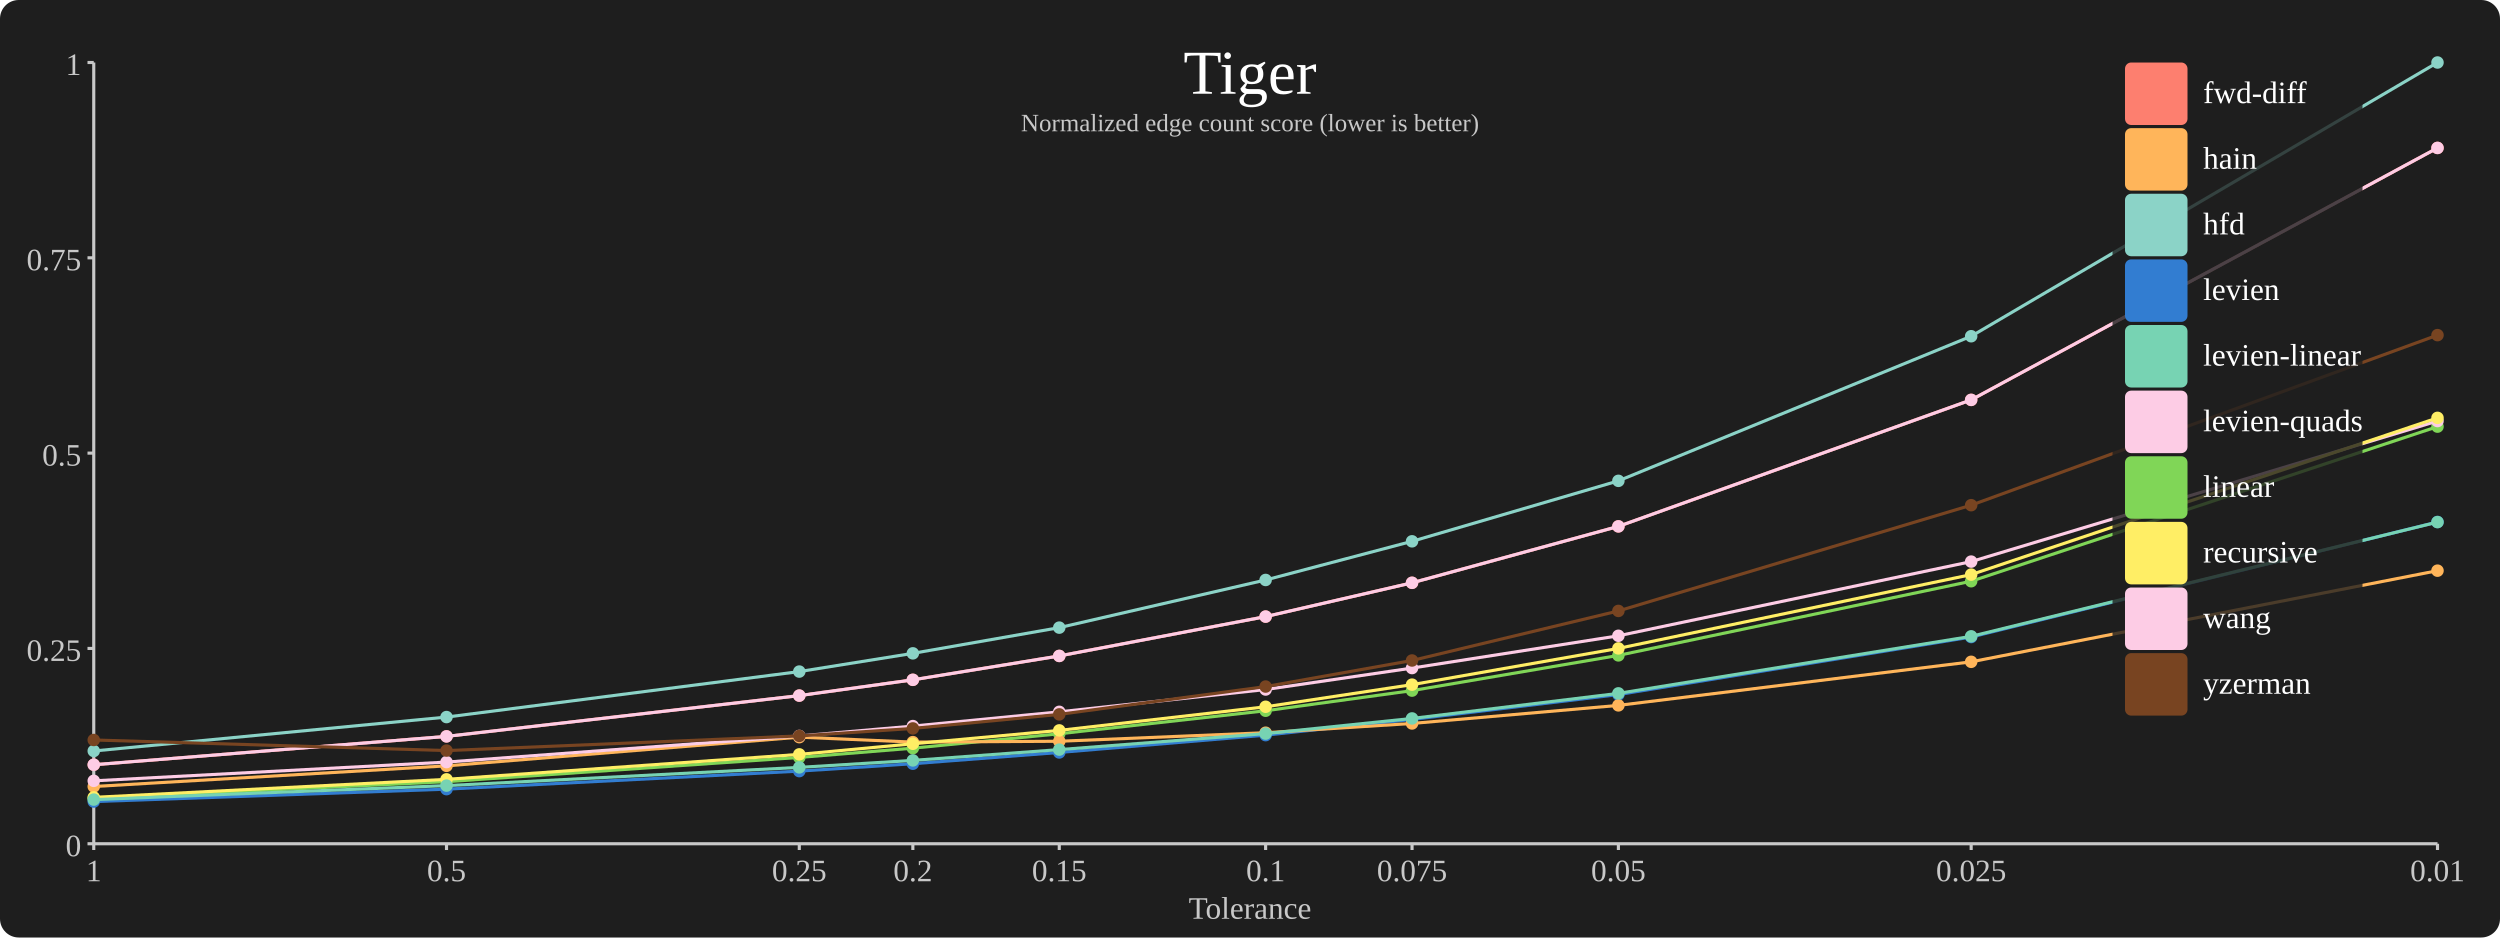
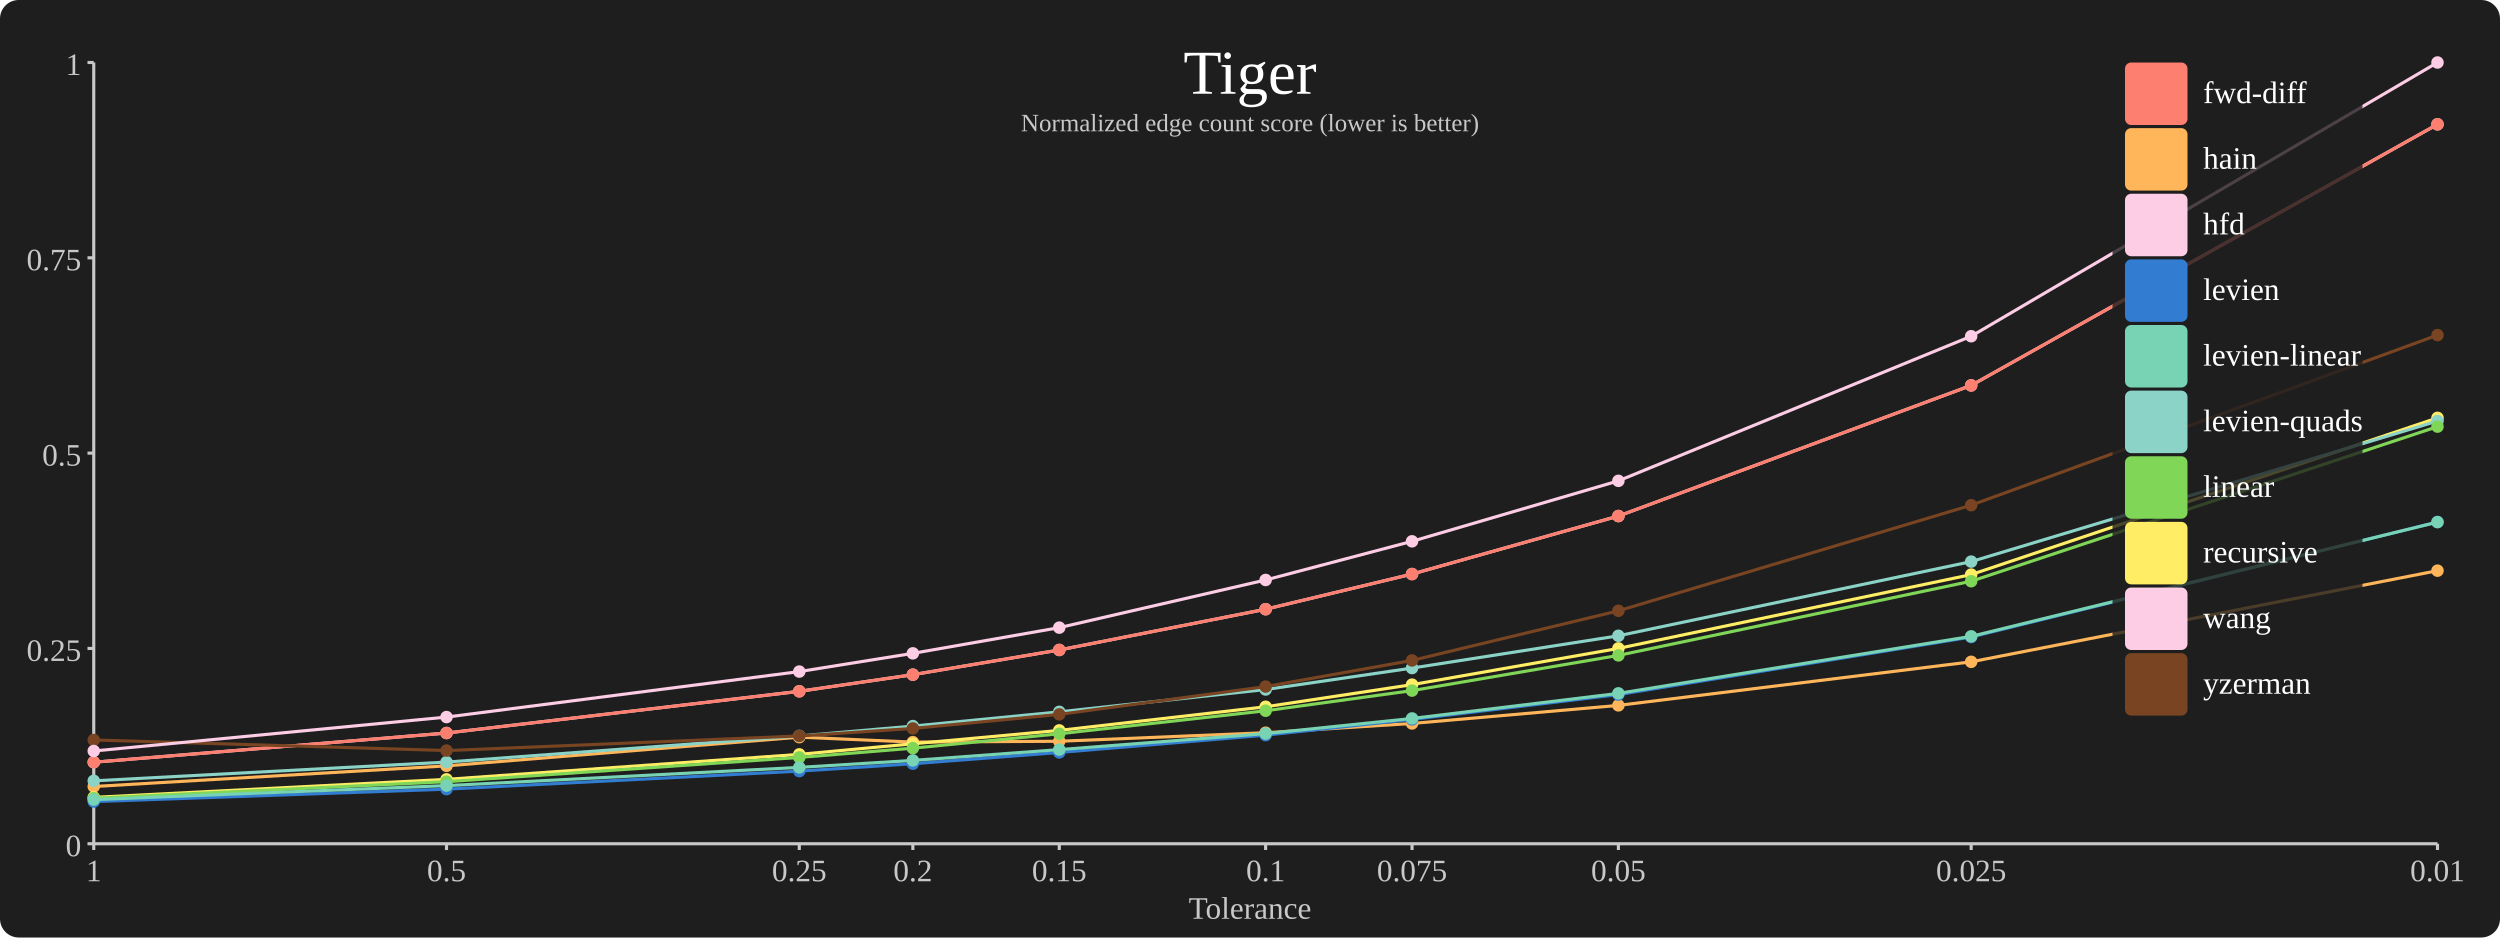
<svg xmlns="http://www.w3.org/2000/svg" viewBox="0 0 800 300">
  <rect x="0" y="0" width="800" height="300" ry="6" style="fill:rgb(30,30,30);stroke:none;fill-opacity:1;stroke-opacity:1;" />
  <path d="M 30 20 L 30 270" style="stroke:rgb(200,200,200);stroke-width:1" />
  <path d="M 30 270 L 780 270" style="stroke:rgb(200,200,200);stroke-width:1" />
  <path d="M 780 270 L 780 272" style="stroke:rgb(200,200,200);stroke-width:1" />
  <text x="780" y="282" style="font-size:10px;fill:rgb(200,200,200);text-anchor:middle;text-align:center;"> 0.01 </text>
  <path d="M 630.772 270 L 630.772 272" style="stroke:rgb(200,200,200);stroke-width:1" />
  <text x="630.772" y="282" style="font-size:10px;fill:rgb(200,200,200);text-anchor:middle;text-align:center;"> 0.025 </text>
  <path d="M 517.886 270 L 517.886 272" style="stroke:rgb(200,200,200);stroke-width:1" />
  <text x="517.886" y="282" style="font-size:10px;fill:rgb(200,200,200);text-anchor:middle;text-align:center;"> 0.05 </text>
  <path d="M 451.852 270 L 451.852 272" style="stroke:rgb(200,200,200);stroke-width:1" />
  <text x="451.852" y="282" style="font-size:10px;fill:rgb(200,200,200);text-anchor:middle;text-align:center;"> 0.075 </text>
  <path d="M 405 270 L 405 272" style="stroke:rgb(200,200,200);stroke-width:1" />
  <text x="405" y="282" style="font-size:10px;fill:rgb(200,200,200);text-anchor:middle;text-align:center;"> 0.1 </text>
  <path d="M 338.966 270 L 338.966 272" style="stroke:rgb(200,200,200);stroke-width:1" />
  <text x="338.966" y="282" style="font-size:10px;fill:rgb(200,200,200);text-anchor:middle;text-align:center;"> 0.15 </text>
  <path d="M 292.114 270 L 292.114 272" style="stroke:rgb(200,200,200);stroke-width:1" />
  <text x="292.114" y="282" style="font-size:10px;fill:rgb(200,200,200);text-anchor:middle;text-align:center;"> 0.2 </text>
  <path d="M 255.773 270 L 255.773 272" style="stroke:rgb(200,200,200);stroke-width:1" />
  <text x="255.773" y="282" style="font-size:10px;fill:rgb(200,200,200);text-anchor:middle;text-align:center;"> 0.25 </text>
  <path d="M 142.886 270 L 142.886 272" style="stroke:rgb(200,200,200);stroke-width:1" />
  <text x="142.886" y="282" style="font-size:10px;fill:rgb(200,200,200);text-anchor:middle;text-align:center;"> 0.5 </text>
  <path d="M 30 270 L 30 272" style="stroke:rgb(200,200,200);stroke-width:1" />
  <text x="30" y="282" style="font-size:10px;fill:rgb(200,200,200);text-anchor:middle;text-align:center;"> 1 </text>
  <path d="M 28 270 L 30 270" style="stroke:rgb(200,200,200);stroke-width:1" />
  <text x="26" y="274" style="font-size:10px;fill:rgb(200,200,200);text-anchor:end;text-align:right;"> 0 </text>
  <path d="M 28 207.5 L 30 207.5" style="stroke:rgb(200,200,200);stroke-width:1" />
  <text x="26" y="211.5" style="font-size:10px;fill:rgb(200,200,200);text-anchor:end;text-align:right;"> 0.25 </text>
  <path d="M 28 145 L 30 145" style="stroke:rgb(200,200,200);stroke-width:1" />
  <text x="26" y="149" style="font-size:10px;fill:rgb(200,200,200);text-anchor:end;text-align:right;"> 0.5 </text>
  <path d="M 28 82.5 L 30 82.5" style="stroke:rgb(200,200,200);stroke-width:1" />
  <text x="26" y="86.5" style="font-size:10px;fill:rgb(200,200,200);text-anchor:end;text-align:right;"> 0.75 </text>
  <path d="M 28 20 L 30 20" style="stroke:rgb(200,200,200);stroke-width:1" />
  <text x="26" y="24" style="font-size:10px;fill:rgb(200,200,200);text-anchor:end;text-align:right;"> 1 </text>
  <text x="400" y="294" style="font-size:10px;fill:rgb(200,200,200);text-anchor:middle;text-align:center;"> Tolerance </text>
+   <circle cx="780" cy="39.78" r="2" style="fill:rgb(253,204,229);stroke:none;fill-opacity:1;stroke-opacity:1;" />
+   <path d="M 780 39.78 L 630.772 123.333" style="stroke:rgb(253,204,229);stroke-width:1" />
+   <circle cx="630.772" cy="123.333" r="2" style="fill:rgb(253,204,229);stroke:none;fill-opacity:1;stroke-opacity:1;" />
+   <path d="M 630.772 123.333 L 517.886 165.135" style="stroke:rgb(253,204,229);stroke-width:1" />
+   <circle cx="517.886" cy="165.135" r="2" style="fill:rgb(253,204,229);stroke:none;fill-opacity:1;stroke-opacity:1;" />
+   <path d="M 517.886 165.135 L 451.852 183.698" style="stroke:rgb(253,204,229);stroke-width:1" />
+   <circle cx="451.852" cy="183.698" r="2" style="fill:rgb(253,204,229);stroke:none;fill-opacity:1;stroke-opacity:1;" />
+   <path d="M 451.852 183.698 L 405 194.948" style="stroke:rgb(253,204,229);stroke-width:1" />
+   <circle cx="405" cy="194.948" r="2" style="fill:rgb(253,204,229);stroke:none;fill-opacity:1;stroke-opacity:1;" />
+   <path d="M 405 194.948 L 338.966 207.988" style="stroke:rgb(253,204,229);stroke-width:1" />
+   <circle cx="338.966" cy="207.988" r="2" style="fill:rgb(253,204,229);stroke:none;fill-opacity:1;stroke-opacity:1;" />
+   <path d="M 338.966 207.988 L 292.114 215.893" style="stroke:rgb(253,204,229);stroke-width:1" />
+   <circle cx="292.114" cy="215.893" r="2" style="fill:rgb(253,204,229);stroke:none;fill-opacity:1;stroke-opacity:1;" />
+   <path d="M 292.114 215.893 L 255.773 221.215" style="stroke:rgb(253,204,229);stroke-width:1" />
+   <circle cx="255.773" cy="221.215" r="2" style="fill:rgb(253,204,229);stroke:none;fill-opacity:1;stroke-opacity:1;" />
+   <path d="M 255.773 221.215 L 142.886 234.562" style="stroke:rgb(253,204,229);stroke-width:1" />
+   <circle cx="142.886" cy="234.562" r="2" style="fill:rgb(253,204,229);stroke:none;fill-opacity:1;stroke-opacity:1;" />
+   <path d="M 142.886 234.562 L 30 243.91" style="stroke:rgb(253,204,229);stroke-width:1" />
+   <circle cx="30" cy="243.91" r="2" style="fill:rgb(253,204,229);stroke:none;fill-opacity:1;stroke-opacity:1;" />
+   <circle cx="780" cy="182.615" r="2" style="fill:rgb(255,181,90);stroke:none;fill-opacity:1;stroke-opacity:1;" />
+   <path d="M 780 182.615 L 630.772 211.782" style="stroke:rgb(255,181,90);stroke-width:1" />
+   <circle cx="630.772" cy="211.782" r="2" style="fill:rgb(255,181,90);stroke:none;fill-opacity:1;stroke-opacity:1;" />
+   <path d="M 630.772 211.782 L 517.886 225.72" style="stroke:rgb(255,181,90);stroke-width:1" />
+   <circle cx="517.886" cy="225.72" r="2" style="fill:rgb(255,181,90);stroke:none;fill-opacity:1;stroke-opacity:1;" />
+   <path d="M 517.886 225.72 L 451.852 231.507" style="stroke:rgb(255,181,90);stroke-width:1" />
+   <circle cx="451.852" cy="231.507" r="2" style="fill:rgb(255,181,90);stroke:none;fill-opacity:1;stroke-opacity:1;" />
+   <path d="M 451.852 231.507 L 405 234.465" style="stroke:rgb(255,181,90);stroke-width:1" />
+   <circle cx="405" cy="234.465" r="2" style="fill:rgb(255,181,90);stroke:none;fill-opacity:1;stroke-opacity:1;" />
+   <path d="M 405 234.465 L 338.966 237.202" style="stroke:rgb(255,181,90);stroke-width:1" />
+   <circle cx="338.966" cy="237.202" r="2" style="fill:rgb(255,181,90);stroke:none;fill-opacity:1;stroke-opacity:1;" />
+   <path d="M 338.966 237.202 L 292.114 237.472" style="stroke:rgb(255,181,90);stroke-width:1" />
+   <circle cx="292.114" cy="237.472" r="2" style="fill:rgb(255,181,90);stroke:none;fill-opacity:1;stroke-opacity:1;" />
+   <path d="M 292.114 237.472 L 255.773 235.893" style="stroke:rgb(255,181,90);stroke-width:1" />
+   <circle cx="255.773" cy="235.893" r="2" style="fill:rgb(255,181,90);stroke:none;fill-opacity:1;stroke-opacity:1;" />
+   <path d="M 255.773 235.893 L 142.886 245.072" style="stroke:rgb(255,181,90);stroke-width:1" />
+   <circle cx="142.886" cy="245.072" r="2" style="fill:rgb(255,181,90);stroke:none;fill-opacity:1;stroke-opacity:1;" />
+   <path d="M 142.886 245.072 L 30 251.683" style="stroke:rgb(255,181,90);stroke-width:1" />
+   <circle cx="30" cy="251.683" r="2" style="fill:rgb(255,181,90);stroke:none;fill-opacity:1;stroke-opacity:1;" />
  <circle cx="780" cy="167.037" r="2" style="fill:rgb(50,125,209);stroke:none;fill-opacity:1;stroke-opacity:1;" />
  <path d="M 780 167.037 L 630.772 203.853" style="stroke:rgb(50,125,209);stroke-width:1" />
  <circle cx="630.772" cy="203.853" r="2" style="fill:rgb(50,125,209);stroke:none;fill-opacity:1;stroke-opacity:1;" />
  <path d="M 630.772 203.853 L 517.886 222.27" style="stroke:rgb(50,125,209);stroke-width:1" />
  <circle cx="517.886" cy="222.27" r="2" style="fill:rgb(50,125,209);stroke:none;fill-opacity:1;stroke-opacity:1;" />
  <path d="M 517.886 222.27 L 451.852 230.215" style="stroke:rgb(50,125,209);stroke-width:1" />
  <circle cx="451.852" cy="230.215" r="2" style="fill:rgb(50,125,209);stroke:none;fill-opacity:1;stroke-opacity:1;" />
  <path d="M 451.852 230.215 L 405 235.245" style="stroke:rgb(50,125,209);stroke-width:1" />
  <circle cx="405" cy="235.245" r="2" style="fill:rgb(50,125,209);stroke:none;fill-opacity:1;stroke-opacity:1;" />
  <path d="M 405 235.245 L 338.966 240.785" style="stroke:rgb(50,125,209);stroke-width:1" />
  <circle cx="338.966" cy="240.785" r="2" style="fill:rgb(50,125,209);stroke:none;fill-opacity:1;stroke-opacity:1;" />
  <path d="M 338.966 240.785 L 292.114 244.393" style="stroke:rgb(50,125,209);stroke-width:1" />
  <circle cx="292.114" cy="244.393" r="2" style="fill:rgb(50,125,209);stroke:none;fill-opacity:1;stroke-opacity:1;" />
  <path d="M 292.114 244.393 L 255.773 246.757" style="stroke:rgb(50,125,209);stroke-width:1" />
  <circle cx="255.773" cy="246.757" r="2" style="fill:rgb(50,125,209);stroke:none;fill-opacity:1;stroke-opacity:1;" />
  <path d="M 255.773 246.757 L 142.886 252.528" style="stroke:rgb(50,125,209);stroke-width:1" />
  <circle cx="142.886" cy="252.528" r="2" style="fill:rgb(50,125,209);stroke:none;fill-opacity:1;stroke-opacity:1;" />
  <path d="M 142.886 252.528 L 30 256.502" style="stroke:rgb(50,125,209);stroke-width:1" />
  <circle cx="30" cy="256.502" r="2" style="fill:rgb(50,125,209);stroke:none;fill-opacity:1;stroke-opacity:1;" />
-   <circle cx="780" cy="47.337" r="2" style="fill:rgb(253,127,111);stroke:none;fill-opacity:1;stroke-opacity:1;" />
-   <path d="M 780 47.337 L 630.772 127.962" style="stroke:rgb(253,127,111);stroke-width:1" />
-   <circle cx="630.772" cy="127.962" r="2" style="fill:rgb(253,127,111);stroke:none;fill-opacity:1;stroke-opacity:1;" />
-   <path d="M 630.772 127.962 L 517.886 168.44" style="stroke:rgb(253,127,111);stroke-width:1" />
-   <circle cx="517.886" cy="168.44" r="2" style="fill:rgb(253,127,111);stroke:none;fill-opacity:1;stroke-opacity:1;" />
-   <path d="M 517.886 168.44 L 451.852 186.498" style="stroke:rgb(253,127,111);stroke-width:1" />
-   <circle cx="451.852" cy="186.498" r="2" style="fill:rgb(253,127,111);stroke:none;fill-opacity:1;stroke-opacity:1;" />
-   <path d="M 451.852 186.498 L 405 197.31" style="stroke:rgb(253,127,111);stroke-width:1" />
-   <circle cx="405" cy="197.31" r="2" style="fill:rgb(253,127,111);stroke:none;fill-opacity:1;stroke-opacity:1;" />
-   <path d="M 405 197.31 L 338.966 209.897" style="stroke:rgb(253,127,111);stroke-width:1" />
-   <circle cx="338.966" cy="209.897" r="2" style="fill:rgb(253,127,111);stroke:none;fill-opacity:1;stroke-opacity:1;" />
-   <path d="M 338.966 209.897 L 292.114 217.54" style="stroke:rgb(253,127,111);stroke-width:1" />
-   <circle cx="292.114" cy="217.54" r="2" style="fill:rgb(253,127,111);stroke:none;fill-opacity:1;stroke-opacity:1;" />
-   <path d="M 292.114 217.54 L 255.773 222.59" style="stroke:rgb(253,127,111);stroke-width:1" />
-   <circle cx="255.773" cy="222.59" r="2" style="fill:rgb(253,127,111);stroke:none;fill-opacity:1;stroke-opacity:1;" />
-   <path d="M 255.773 222.59 L 142.886 235.64" style="stroke:rgb(253,127,111);stroke-width:1" />
-   <circle cx="142.886" cy="235.64" r="2" style="fill:rgb(253,127,111);stroke:none;fill-opacity:1;stroke-opacity:1;" />
-   <path d="M 142.886 235.64 L 30 244.715" style="stroke:rgb(253,127,111);stroke-width:1" />
-   <circle cx="30" cy="244.715" r="2" style="fill:rgb(253,127,111);stroke:none;fill-opacity:1;stroke-opacity:1;" />
+   <circle cx="780" cy="133.718" r="2" style="fill:rgb(255,238,101);stroke:none;fill-opacity:1;stroke-opacity:1;" />
+   <path d="M 780 133.718 L 630.772 183.87" style="stroke:rgb(255,238,101);stroke-width:1" />
+   <circle cx="630.772" cy="183.87" r="2" style="fill:rgb(255,238,101);stroke:none;fill-opacity:1;stroke-opacity:1;" />
+   <path d="M 630.772 183.87 L 517.886 207.488" style="stroke:rgb(255,238,101);stroke-width:1" />
+   <circle cx="517.886" cy="207.488" r="2" style="fill:rgb(255,238,101);stroke:none;fill-opacity:1;stroke-opacity:1;" />
+   <path d="M 517.886 207.488 L 451.852 219.085" style="stroke:rgb(255,238,101);stroke-width:1" />
+   <circle cx="451.852" cy="219.085" r="2" style="fill:rgb(255,238,101);stroke:none;fill-opacity:1;stroke-opacity:1;" />
+   <path d="M 451.852 219.085 L 405 226.165" style="stroke:rgb(255,238,101);stroke-width:1" />
+   <circle cx="405" cy="226.165" r="2" style="fill:rgb(255,238,101);stroke:none;fill-opacity:1;stroke-opacity:1;" />
+   <path d="M 405 226.165 L 338.966 233.725" style="stroke:rgb(255,238,101);stroke-width:1" />
+   <circle cx="338.966" cy="233.725" r="2" style="fill:rgb(255,238,101);stroke:none;fill-opacity:1;stroke-opacity:1;" />
+   <path d="M 338.966 233.725 L 292.114 238.005" style="stroke:rgb(255,238,101);stroke-width:1" />
+   <circle cx="292.114" cy="238.005" r="2" style="fill:rgb(255,238,101);stroke:none;fill-opacity:1;stroke-opacity:1;" />
+   <path d="M 292.114 238.005 L 255.773 241.397" style="stroke:rgb(255,238,101);stroke-width:1" />
+   <circle cx="255.773" cy="241.397" r="2" style="fill:rgb(255,238,101);stroke:none;fill-opacity:1;stroke-opacity:1;" />
+   <path d="M 255.773 241.397 L 142.886 249.39" style="stroke:rgb(255,238,101);stroke-width:1" />
+   <circle cx="142.886" cy="249.39" r="2" style="fill:rgb(255,238,101);stroke:none;fill-opacity:1;stroke-opacity:1;" />
+   <path d="M 142.886 249.39 L 30 255.155" style="stroke:rgb(255,238,101);stroke-width:1" />
+   <circle cx="30" cy="255.155" r="2" style="fill:rgb(255,238,101);stroke:none;fill-opacity:1;stroke-opacity:1;" />
+   <circle cx="780" cy="39.78" r="2" style="fill:rgb(253,127,111);stroke:none;fill-opacity:1;stroke-opacity:1;" />
+   <path d="M 780 39.78 L 630.772 123.333" style="stroke:rgb(253,127,111);stroke-width:1" />
+   <circle cx="630.772" cy="123.333" r="2" style="fill:rgb(253,127,111);stroke:none;fill-opacity:1;stroke-opacity:1;" />
+   <path d="M 630.772 123.333 L 517.886 165.135" style="stroke:rgb(253,127,111);stroke-width:1" />
+   <circle cx="517.886" cy="165.135" r="2" style="fill:rgb(253,127,111);stroke:none;fill-opacity:1;stroke-opacity:1;" />
+   <path d="M 517.886 165.135 L 451.852 183.698" style="stroke:rgb(253,127,111);stroke-width:1" />
+   <circle cx="451.852" cy="183.698" r="2" style="fill:rgb(253,127,111);stroke:none;fill-opacity:1;stroke-opacity:1;" />
+   <path d="M 451.852 183.698 L 405 194.948" style="stroke:rgb(253,127,111);stroke-width:1" />
+   <circle cx="405" cy="194.948" r="2" style="fill:rgb(253,127,111);stroke:none;fill-opacity:1;stroke-opacity:1;" />
+   <path d="M 405 194.948 L 338.966 207.988" style="stroke:rgb(253,127,111);stroke-width:1" />
+   <circle cx="338.966" cy="207.988" r="2" style="fill:rgb(253,127,111);stroke:none;fill-opacity:1;stroke-opacity:1;" />
+   <path d="M 338.966 207.988 L 292.114 215.893" style="stroke:rgb(253,127,111);stroke-width:1" />
+   <circle cx="292.114" cy="215.893" r="2" style="fill:rgb(253,127,111);stroke:none;fill-opacity:1;stroke-opacity:1;" />
+   <path d="M 292.114 215.893 L 255.773 221.215" style="stroke:rgb(253,127,111);stroke-width:1" />
+   <circle cx="255.773" cy="221.215" r="2" style="fill:rgb(253,127,111);stroke:none;fill-opacity:1;stroke-opacity:1;" />
+   <path d="M 255.773 221.215 L 142.886 234.562" style="stroke:rgb(253,127,111);stroke-width:1" />
+   <circle cx="142.886" cy="234.562" r="2" style="fill:rgb(253,127,111);stroke:none;fill-opacity:1;stroke-opacity:1;" />
+   <path d="M 142.886 234.562 L 30 243.91" style="stroke:rgb(253,127,111);stroke-width:1" />
+   <circle cx="30" cy="243.91" r="2" style="fill:rgb(253,127,111);stroke:none;fill-opacity:1;stroke-opacity:1;" />
+   <circle cx="780" cy="134.73" r="2" style="fill:rgb(139,211,199);stroke:none;fill-opacity:1;stroke-opacity:1;" />
+   <path d="M 780 134.73 L 630.772 179.713" style="stroke:rgb(139,211,199);stroke-width:1" />
+   <circle cx="630.772" cy="179.713" r="2" style="fill:rgb(139,211,199);stroke:none;fill-opacity:1;stroke-opacity:1;" />
+   <path d="M 630.772 179.713 L 517.886 203.452" style="stroke:rgb(139,211,199);stroke-width:1" />
+   <circle cx="517.886" cy="203.452" r="2" style="fill:rgb(139,211,199);stroke:none;fill-opacity:1;stroke-opacity:1;" />
+   <path d="M 517.886 203.452 L 451.852 213.78" style="stroke:rgb(139,211,199);stroke-width:1" />
+   <circle cx="451.852" cy="213.78" r="2" style="fill:rgb(139,211,199);stroke:none;fill-opacity:1;stroke-opacity:1;" />
+   <path d="M 451.852 213.78 L 405 220.647" style="stroke:rgb(139,211,199);stroke-width:1" />
+   <circle cx="405" cy="220.647" r="2" style="fill:rgb(139,211,199);stroke:none;fill-opacity:1;stroke-opacity:1;" />
+   <path d="M 405 220.647 L 338.966 227.785" style="stroke:rgb(139,211,199);stroke-width:1" />
+   <circle cx="338.966" cy="227.785" r="2" style="fill:rgb(139,211,199);stroke:none;fill-opacity:1;stroke-opacity:1;" />
+   <path d="M 338.966 227.785 L 292.114 232.345" style="stroke:rgb(139,211,199);stroke-width:1" />
+   <circle cx="292.114" cy="232.345" r="2" style="fill:rgb(139,211,199);stroke:none;fill-opacity:1;stroke-opacity:1;" />
+   <path d="M 292.114 232.345 L 255.773 235.502" style="stroke:rgb(139,211,199);stroke-width:1" />
+   <circle cx="255.773" cy="235.502" r="2" style="fill:rgb(139,211,199);stroke:none;fill-opacity:1;stroke-opacity:1;" />
+   <path d="M 255.773 235.502 L 142.886 243.863" style="stroke:rgb(139,211,199);stroke-width:1" />
+   <circle cx="142.886" cy="243.863" r="2" style="fill:rgb(139,211,199);stroke:none;fill-opacity:1;stroke-opacity:1;" />
+   <path d="M 142.886 243.863 L 30 249.865" style="stroke:rgb(139,211,199);stroke-width:1" />
+   <circle cx="30" cy="249.865" r="2" style="fill:rgb(139,211,199);stroke:none;fill-opacity:1;stroke-opacity:1;" />
+   <circle cx="780" cy="107.233" r="2" style="fill:rgb(120,68,33);stroke:none;fill-opacity:1;stroke-opacity:1;" />
+   <path d="M 780 107.233 L 630.772 161.66" style="stroke:rgb(120,68,33);stroke-width:1" />
+   <circle cx="630.772" cy="161.66" r="2" style="fill:rgb(120,68,33);stroke:none;fill-opacity:1;stroke-opacity:1;" />
+   <path d="M 630.772 161.66 L 517.886 195.46" style="stroke:rgb(120,68,33);stroke-width:1" />
+   <circle cx="517.886" cy="195.46" r="2" style="fill:rgb(120,68,33);stroke:none;fill-opacity:1;stroke-opacity:1;" />
+   <path d="M 517.886 195.46 L 451.852 211.333" style="stroke:rgb(120,68,33);stroke-width:1" />
+   <circle cx="451.852" cy="211.333" r="2" style="fill:rgb(120,68,33);stroke:none;fill-opacity:1;stroke-opacity:1;" />
+   <path d="M 451.852 211.333 L 405 219.7" style="stroke:rgb(120,68,33);stroke-width:1" />
+   <circle cx="405" cy="219.7" r="2" style="fill:rgb(120,68,33);stroke:none;fill-opacity:1;stroke-opacity:1;" />
+   <path d="M 405 219.7 L 338.966 228.597" style="stroke:rgb(120,68,33);stroke-width:1" />
+   <circle cx="338.966" cy="228.597" r="2" style="fill:rgb(120,68,33);stroke:none;fill-opacity:1;stroke-opacity:1;" />
+   <path d="M 338.966 228.597 L 292.114 233.1" style="stroke:rgb(120,68,33);stroke-width:1" />
+   <circle cx="292.114" cy="233.1" r="2" style="fill:rgb(120,68,33);stroke:none;fill-opacity:1;stroke-opacity:1;" />
+   <path d="M 292.114 233.1 L 255.773 235.502" style="stroke:rgb(120,68,33);stroke-width:1" />
+   <circle cx="255.773" cy="235.502" r="2" style="fill:rgb(120,68,33);stroke:none;fill-opacity:1;stroke-opacity:1;" />
+   <path d="M 255.773 235.502 L 142.886 240.18" style="stroke:rgb(120,68,33);stroke-width:1" />
+   <circle cx="142.886" cy="240.18" r="2" style="fill:rgb(120,68,33);stroke:none;fill-opacity:1;stroke-opacity:1;" />
+   <path d="M 142.886 240.18 L 30 236.795" style="stroke:rgb(120,68,33);stroke-width:1" />
+   <circle cx="30" cy="236.795" r="2" style="fill:rgb(120,68,33);stroke:none;fill-opacity:1;stroke-opacity:1;" />
  <circle cx="780" cy="136.515" r="2" style="fill:rgb(128,214,87);stroke:none;fill-opacity:1;stroke-opacity:1;" />
  <path d="M 780 136.515 L 630.772 185.99" style="stroke:rgb(128,214,87);stroke-width:1" />
  <circle cx="630.772" cy="185.99" r="2" style="fill:rgb(128,214,87);stroke:none;fill-opacity:1;stroke-opacity:1;" />
  <path d="M 630.772 185.99 L 517.886 209.722" style="stroke:rgb(128,214,87);stroke-width:1" />
  <circle cx="517.886" cy="209.722" r="2" style="fill:rgb(128,214,87);stroke:none;fill-opacity:1;stroke-opacity:1;" />
  <path d="M 517.886 209.722 L 451.852 220.995" style="stroke:rgb(128,214,87);stroke-width:1" />
  <circle cx="451.852" cy="220.995" r="2" style="fill:rgb(128,214,87);stroke:none;fill-opacity:1;stroke-opacity:1;" />
  <path d="M 451.852 220.995 L 405 227.438" style="stroke:rgb(128,214,87);stroke-width:1" />
  <circle cx="405" cy="227.438" r="2" style="fill:rgb(128,214,87);stroke:none;fill-opacity:1;stroke-opacity:1;" />
  <path d="M 405 227.438 L 338.966 234.803" style="stroke:rgb(128,214,87);stroke-width:1" />
  <circle cx="338.966" cy="234.803" r="2" style="fill:rgb(128,214,87);stroke:none;fill-opacity:1;stroke-opacity:1;" />
  <path d="M 338.966 234.803 L 292.114 239.412" style="stroke:rgb(128,214,87);stroke-width:1" />
  <circle cx="292.114" cy="239.412" r="2" style="fill:rgb(128,214,87);stroke:none;fill-opacity:1;stroke-opacity:1;" />
  <path d="M 292.114 239.412 L 255.773 242.377" style="stroke:rgb(128,214,87);stroke-width:1" />
  <circle cx="255.773" cy="242.377" r="2" style="fill:rgb(128,214,87);stroke:none;fill-opacity:1;stroke-opacity:1;" />
  <path d="M 255.773 242.377 L 142.886 250.13" style="stroke:rgb(128,214,87);stroke-width:1" />
  <circle cx="142.886" cy="250.13" r="2" style="fill:rgb(128,214,87);stroke:none;fill-opacity:1;stroke-opacity:1;" />
  <path d="M 142.886 250.13 L 30 255.438" style="stroke:rgb(128,214,87);stroke-width:1" />
  <circle cx="30" cy="255.438" r="2" style="fill:rgb(128,214,87);stroke:none;fill-opacity:1;stroke-opacity:1;" />
-   <circle cx="780" cy="182.615" r="2" style="fill:rgb(255,181,90);stroke:none;fill-opacity:1;stroke-opacity:1;" />
-   <path d="M 780 182.615 L 630.772 211.782" style="stroke:rgb(255,181,90);stroke-width:1" />
-   <circle cx="630.772" cy="211.782" r="2" style="fill:rgb(255,181,90);stroke:none;fill-opacity:1;stroke-opacity:1;" />
-   <path d="M 630.772 211.782 L 517.886 225.72" style="stroke:rgb(255,181,90);stroke-width:1" />
-   <circle cx="517.886" cy="225.72" r="2" style="fill:rgb(255,181,90);stroke:none;fill-opacity:1;stroke-opacity:1;" />
-   <path d="M 517.886 225.72 L 451.852 231.507" style="stroke:rgb(255,181,90);stroke-width:1" />
-   <circle cx="451.852" cy="231.507" r="2" style="fill:rgb(255,181,90);stroke:none;fill-opacity:1;stroke-opacity:1;" />
-   <path d="M 451.852 231.507 L 405 234.465" style="stroke:rgb(255,181,90);stroke-width:1" />
-   <circle cx="405" cy="234.465" r="2" style="fill:rgb(255,181,90);stroke:none;fill-opacity:1;stroke-opacity:1;" />
-   <path d="M 405 234.465 L 338.966 237.202" style="stroke:rgb(255,181,90);stroke-width:1" />
-   <circle cx="338.966" cy="237.202" r="2" style="fill:rgb(255,181,90);stroke:none;fill-opacity:1;stroke-opacity:1;" />
-   <path d="M 338.966 237.202 L 292.114 237.472" style="stroke:rgb(255,181,90);stroke-width:1" />
-   <circle cx="292.114" cy="237.472" r="2" style="fill:rgb(255,181,90);stroke:none;fill-opacity:1;stroke-opacity:1;" />
-   <path d="M 292.114 237.472 L 255.773 235.893" style="stroke:rgb(255,181,90);stroke-width:1" />
-   <circle cx="255.773" cy="235.893" r="2" style="fill:rgb(255,181,90);stroke:none;fill-opacity:1;stroke-opacity:1;" />
-   <path d="M 255.773 235.893 L 142.886 245.072" style="stroke:rgb(255,181,90);stroke-width:1" />
-   <circle cx="142.886" cy="245.072" r="2" style="fill:rgb(255,181,90);stroke:none;fill-opacity:1;stroke-opacity:1;" />
-   <path d="M 142.886 245.072 L 30 251.683" style="stroke:rgb(255,181,90);stroke-width:1" />
-   <circle cx="30" cy="251.683" r="2" style="fill:rgb(255,181,90);stroke:none;fill-opacity:1;stroke-opacity:1;" />
-   <circle cx="780" cy="47.337" r="2" style="fill:rgb(253,204,229);stroke:none;fill-opacity:1;stroke-opacity:1;" />
-   <path d="M 780 47.337 L 630.772 127.962" style="stroke:rgb(253,204,229);stroke-width:1" />
-   <circle cx="630.772" cy="127.962" r="2" style="fill:rgb(253,204,229);stroke:none;fill-opacity:1;stroke-opacity:1;" />
-   <path d="M 630.772 127.962 L 517.886 168.44" style="stroke:rgb(253,204,229);stroke-width:1" />
-   <circle cx="517.886" cy="168.44" r="2" style="fill:rgb(253,204,229);stroke:none;fill-opacity:1;stroke-opacity:1;" />
-   <path d="M 517.886 168.44 L 451.852 186.498" style="stroke:rgb(253,204,229);stroke-width:1" />
-   <circle cx="451.852" cy="186.498" r="2" style="fill:rgb(253,204,229);stroke:none;fill-opacity:1;stroke-opacity:1;" />
-   <path d="M 451.852 186.498 L 405 197.31" style="stroke:rgb(253,204,229);stroke-width:1" />
-   <circle cx="405" cy="197.31" r="2" style="fill:rgb(253,204,229);stroke:none;fill-opacity:1;stroke-opacity:1;" />
-   <path d="M 405 197.31 L 338.966 209.897" style="stroke:rgb(253,204,229);stroke-width:1" />
-   <circle cx="338.966" cy="209.897" r="2" style="fill:rgb(253,204,229);stroke:none;fill-opacity:1;stroke-opacity:1;" />
-   <path d="M 338.966 209.897 L 292.114 217.54" style="stroke:rgb(253,204,229);stroke-width:1" />
-   <circle cx="292.114" cy="217.54" r="2" style="fill:rgb(253,204,229);stroke:none;fill-opacity:1;stroke-opacity:1;" />
-   <path d="M 292.114 217.54 L 255.773 222.59" style="stroke:rgb(253,204,229);stroke-width:1" />
-   <circle cx="255.773" cy="222.59" r="2" style="fill:rgb(253,204,229);stroke:none;fill-opacity:1;stroke-opacity:1;" />
-   <path d="M 255.773 222.59 L 142.886 235.64" style="stroke:rgb(253,204,229);stroke-width:1" />
-   <circle cx="142.886" cy="235.64" r="2" style="fill:rgb(253,204,229);stroke:none;fill-opacity:1;stroke-opacity:1;" />
-   <path d="M 142.886 235.64 L 30 244.715" style="stroke:rgb(253,204,229);stroke-width:1" />
-   <circle cx="30" cy="244.715" r="2" style="fill:rgb(253,204,229);stroke:none;fill-opacity:1;stroke-opacity:1;" />
-   <circle cx="780" cy="20" r="2" style="fill:rgb(139,211,199);stroke:none;fill-opacity:1;stroke-opacity:1;" />
-   <path d="M 780 20 L 630.772 107.595" style="stroke:rgb(139,211,199);stroke-width:1" />
-   <circle cx="630.772" cy="107.595" r="2" style="fill:rgb(139,211,199);stroke:none;fill-opacity:1;stroke-opacity:1;" />
-   <path d="M 630.772 107.595 L 517.886 153.873" style="stroke:rgb(139,211,199);stroke-width:1" />
-   <circle cx="517.886" cy="153.873" r="2" style="fill:rgb(139,211,199);stroke:none;fill-opacity:1;stroke-opacity:1;" />
-   <path d="M 517.886 153.873 L 451.852 173.22" style="stroke:rgb(139,211,199);stroke-width:1" />
-   <circle cx="451.852" cy="173.22" r="2" style="fill:rgb(139,211,199);stroke:none;fill-opacity:1;stroke-opacity:1;" />
-   <path d="M 451.852 173.22 L 405 185.59" style="stroke:rgb(139,211,199);stroke-width:1" />
-   <circle cx="405" cy="185.59" r="2" style="fill:rgb(139,211,199);stroke:none;fill-opacity:1;stroke-opacity:1;" />
-   <path d="M 405 185.59 L 338.966 200.84" style="stroke:rgb(139,211,199);stroke-width:1" />
-   <circle cx="338.966" cy="200.84" r="2" style="fill:rgb(139,211,199);stroke:none;fill-opacity:1;stroke-opacity:1;" />
-   <path d="M 338.966 200.84 L 292.114 209.07" style="stroke:rgb(139,211,199);stroke-width:1" />
-   <circle cx="292.114" cy="209.07" r="2" style="fill:rgb(139,211,199);stroke:none;fill-opacity:1;stroke-opacity:1;" />
-   <path d="M 292.114 209.07 L 255.773 214.903" style="stroke:rgb(139,211,199);stroke-width:1" />
-   <circle cx="255.773" cy="214.903" r="2" style="fill:rgb(139,211,199);stroke:none;fill-opacity:1;stroke-opacity:1;" />
-   <path d="M 255.773 214.903 L 142.886 229.46" style="stroke:rgb(139,211,199);stroke-width:1" />
-   <circle cx="142.886" cy="229.46" r="2" style="fill:rgb(139,211,199);stroke:none;fill-opacity:1;stroke-opacity:1;" />
-   <path d="M 142.886 229.46 L 30 240.315" style="stroke:rgb(139,211,199);stroke-width:1" />
-   <circle cx="30" cy="240.315" r="2" style="fill:rgb(139,211,199);stroke:none;fill-opacity:1;stroke-opacity:1;" />
-   <circle cx="780" cy="134.73" r="2" style="fill:rgb(253,204,229);stroke:none;fill-opacity:1;stroke-opacity:1;" />
-   <path d="M 780 134.73 L 630.772 179.713" style="stroke:rgb(253,204,229);stroke-width:1" />
-   <circle cx="630.772" cy="179.713" r="2" style="fill:rgb(253,204,229);stroke:none;fill-opacity:1;stroke-opacity:1;" />
-   <path d="M 630.772 179.713 L 517.886 203.452" style="stroke:rgb(253,204,229);stroke-width:1" />
-   <circle cx="517.886" cy="203.452" r="2" style="fill:rgb(253,204,229);stroke:none;fill-opacity:1;stroke-opacity:1;" />
-   <path d="M 517.886 203.452 L 451.852 213.78" style="stroke:rgb(253,204,229);stroke-width:1" />
-   <circle cx="451.852" cy="213.78" r="2" style="fill:rgb(253,204,229);stroke:none;fill-opacity:1;stroke-opacity:1;" />
-   <path d="M 451.852 213.78 L 405 220.647" style="stroke:rgb(253,204,229);stroke-width:1" />
-   <circle cx="405" cy="220.647" r="2" style="fill:rgb(253,204,229);stroke:none;fill-opacity:1;stroke-opacity:1;" />
-   <path d="M 405 220.647 L 338.966 227.785" style="stroke:rgb(253,204,229);stroke-width:1" />
-   <circle cx="338.966" cy="227.785" r="2" style="fill:rgb(253,204,229);stroke:none;fill-opacity:1;stroke-opacity:1;" />
-   <path d="M 338.966 227.785 L 292.114 232.345" style="stroke:rgb(253,204,229);stroke-width:1" />
-   <circle cx="292.114" cy="232.345" r="2" style="fill:rgb(253,204,229);stroke:none;fill-opacity:1;stroke-opacity:1;" />
-   <path d="M 292.114 232.345 L 255.773 235.502" style="stroke:rgb(253,204,229);stroke-width:1" />
-   <circle cx="255.773" cy="235.502" r="2" style="fill:rgb(253,204,229);stroke:none;fill-opacity:1;stroke-opacity:1;" />
-   <path d="M 255.773 235.502 L 142.886 243.863" style="stroke:rgb(253,204,229);stroke-width:1" />
-   <circle cx="142.886" cy="243.863" r="2" style="fill:rgb(253,204,229);stroke:none;fill-opacity:1;stroke-opacity:1;" />
-   <path d="M 142.886 243.863 L 30 249.865" style="stroke:rgb(253,204,229);stroke-width:1" />
-   <circle cx="30" cy="249.865" r="2" style="fill:rgb(253,204,229);stroke:none;fill-opacity:1;stroke-opacity:1;" />
-   <circle cx="780" cy="133.718" r="2" style="fill:rgb(255,238,101);stroke:none;fill-opacity:1;stroke-opacity:1;" />
-   <path d="M 780 133.718 L 630.772 183.87" style="stroke:rgb(255,238,101);stroke-width:1" />
-   <circle cx="630.772" cy="183.87" r="2" style="fill:rgb(255,238,101);stroke:none;fill-opacity:1;stroke-opacity:1;" />
-   <path d="M 630.772 183.87 L 517.886 207.488" style="stroke:rgb(255,238,101);stroke-width:1" />
-   <circle cx="517.886" cy="207.488" r="2" style="fill:rgb(255,238,101);stroke:none;fill-opacity:1;stroke-opacity:1;" />
-   <path d="M 517.886 207.488 L 451.852 219.085" style="stroke:rgb(255,238,101);stroke-width:1" />
-   <circle cx="451.852" cy="219.085" r="2" style="fill:rgb(255,238,101);stroke:none;fill-opacity:1;stroke-opacity:1;" />
-   <path d="M 451.852 219.085 L 405 226.165" style="stroke:rgb(255,238,101);stroke-width:1" />
-   <circle cx="405" cy="226.165" r="2" style="fill:rgb(255,238,101);stroke:none;fill-opacity:1;stroke-opacity:1;" />
-   <path d="M 405 226.165 L 338.966 233.725" style="stroke:rgb(255,238,101);stroke-width:1" />
-   <circle cx="338.966" cy="233.725" r="2" style="fill:rgb(255,238,101);stroke:none;fill-opacity:1;stroke-opacity:1;" />
-   <path d="M 338.966 233.725 L 292.114 238.005" style="stroke:rgb(255,238,101);stroke-width:1" />
-   <circle cx="292.114" cy="238.005" r="2" style="fill:rgb(255,238,101);stroke:none;fill-opacity:1;stroke-opacity:1;" />
-   <path d="M 292.114 238.005 L 255.773 241.397" style="stroke:rgb(255,238,101);stroke-width:1" />
-   <circle cx="255.773" cy="241.397" r="2" style="fill:rgb(255,238,101);stroke:none;fill-opacity:1;stroke-opacity:1;" />
-   <path d="M 255.773 241.397 L 142.886 249.39" style="stroke:rgb(255,238,101);stroke-width:1" />
-   <circle cx="142.886" cy="249.39" r="2" style="fill:rgb(255,238,101);stroke:none;fill-opacity:1;stroke-opacity:1;" />
-   <path d="M 142.886 249.39 L 30 255.155" style="stroke:rgb(255,238,101);stroke-width:1" />
-   <circle cx="30" cy="255.155" r="2" style="fill:rgb(255,238,101);stroke:none;fill-opacity:1;stroke-opacity:1;" />
-   <circle cx="780" cy="107.24" r="2" style="fill:rgb(120,68,33);stroke:none;fill-opacity:1;stroke-opacity:1;" />
-   <path d="M 780 107.24 L 630.772 161.657" style="stroke:rgb(120,68,33);stroke-width:1" />
-   <circle cx="630.772" cy="161.657" r="2" style="fill:rgb(120,68,33);stroke:none;fill-opacity:1;stroke-opacity:1;" />
-   <path d="M 630.772 161.657 L 517.886 195.498" style="stroke:rgb(120,68,33);stroke-width:1" />
-   <circle cx="517.886" cy="195.498" r="2" style="fill:rgb(120,68,33);stroke:none;fill-opacity:1;stroke-opacity:1;" />
-   <path d="M 517.886 195.498 L 451.852 211.355" style="stroke:rgb(120,68,33);stroke-width:1" />
-   <circle cx="451.852" cy="211.355" r="2" style="fill:rgb(120,68,33);stroke:none;fill-opacity:1;stroke-opacity:1;" />
-   <path d="M 451.852 211.355 L 405 219.697" style="stroke:rgb(120,68,33);stroke-width:1" />
-   <circle cx="405" cy="219.697" r="2" style="fill:rgb(120,68,33);stroke:none;fill-opacity:1;stroke-opacity:1;" />
-   <path d="M 405 219.697 L 338.966 228.603" style="stroke:rgb(120,68,33);stroke-width:1" />
-   <circle cx="338.966" cy="228.603" r="2" style="fill:rgb(120,68,33);stroke:none;fill-opacity:1;stroke-opacity:1;" />
-   <path d="M 338.966 228.603 L 292.114 233.095" style="stroke:rgb(120,68,33);stroke-width:1" />
-   <circle cx="292.114" cy="233.095" r="2" style="fill:rgb(120,68,33);stroke:none;fill-opacity:1;stroke-opacity:1;" />
-   <path d="M 292.114 233.095 L 255.773 235.498" style="stroke:rgb(120,68,33);stroke-width:1" />
-   <circle cx="255.773" cy="235.498" r="2" style="fill:rgb(120,68,33);stroke:none;fill-opacity:1;stroke-opacity:1;" />
-   <path d="M 255.773 235.498 L 142.886 240.185" style="stroke:rgb(120,68,33);stroke-width:1" />
-   <circle cx="142.886" cy="240.185" r="2" style="fill:rgb(120,68,33);stroke:none;fill-opacity:1;stroke-opacity:1;" />
-   <path d="M 142.886 240.185 L 30 236.795" style="stroke:rgb(120,68,33);stroke-width:1" />
-   <circle cx="30" cy="236.795" r="2" style="fill:rgb(120,68,33);stroke:none;fill-opacity:1;stroke-opacity:1;" />
+   <circle cx="780" cy="20" r="2" style="fill:rgb(253,204,229);stroke:none;fill-opacity:1;stroke-opacity:1;" />
+   <path d="M 780 20 L 630.772 107.595" style="stroke:rgb(253,204,229);stroke-width:1" />
+   <circle cx="630.772" cy="107.595" r="2" style="fill:rgb(253,204,229);stroke:none;fill-opacity:1;stroke-opacity:1;" />
+   <path d="M 630.772 107.595 L 517.886 153.873" style="stroke:rgb(253,204,229);stroke-width:1" />
+   <circle cx="517.886" cy="153.873" r="2" style="fill:rgb(253,204,229);stroke:none;fill-opacity:1;stroke-opacity:1;" />
+   <path d="M 517.886 153.873 L 451.852 173.22" style="stroke:rgb(253,204,229);stroke-width:1" />
+   <circle cx="451.852" cy="173.22" r="2" style="fill:rgb(253,204,229);stroke:none;fill-opacity:1;stroke-opacity:1;" />
+   <path d="M 451.852 173.22 L 405 185.59" style="stroke:rgb(253,204,229);stroke-width:1" />
+   <circle cx="405" cy="185.59" r="2" style="fill:rgb(253,204,229);stroke:none;fill-opacity:1;stroke-opacity:1;" />
+   <path d="M 405 185.59 L 338.966 200.84" style="stroke:rgb(253,204,229);stroke-width:1" />
+   <circle cx="338.966" cy="200.84" r="2" style="fill:rgb(253,204,229);stroke:none;fill-opacity:1;stroke-opacity:1;" />
+   <path d="M 338.966 200.84 L 292.114 209.07" style="stroke:rgb(253,204,229);stroke-width:1" />
+   <circle cx="292.114" cy="209.07" r="2" style="fill:rgb(253,204,229);stroke:none;fill-opacity:1;stroke-opacity:1;" />
+   <path d="M 292.114 209.07 L 255.773 214.903" style="stroke:rgb(253,204,229);stroke-width:1" />
+   <circle cx="255.773" cy="214.903" r="2" style="fill:rgb(253,204,229);stroke:none;fill-opacity:1;stroke-opacity:1;" />
+   <path d="M 255.773 214.903 L 142.886 229.46" style="stroke:rgb(253,204,229);stroke-width:1" />
+   <circle cx="142.886" cy="229.46" r="2" style="fill:rgb(253,204,229);stroke:none;fill-opacity:1;stroke-opacity:1;" />
+   <path d="M 142.886 229.46 L 30 240.315" style="stroke:rgb(253,204,229);stroke-width:1" />
+   <circle cx="30" cy="240.315" r="2" style="fill:rgb(253,204,229);stroke:none;fill-opacity:1;stroke-opacity:1;" />
  <circle cx="780" cy="167.067" r="2" style="fill:rgb(119,211,179);stroke:none;fill-opacity:1;stroke-opacity:1;" />
  <path d="M 780 167.067 L 630.772 203.63" style="stroke:rgb(119,211,179);stroke-width:1" />
  <circle cx="630.772" cy="203.63" r="2" style="fill:rgb(119,211,179);stroke:none;fill-opacity:1;stroke-opacity:1;" />
  <path d="M 630.772 203.63 L 517.886 221.875" style="stroke:rgb(119,211,179);stroke-width:1" />
  <circle cx="517.886" cy="221.875" r="2" style="fill:rgb(119,211,179);stroke:none;fill-opacity:1;stroke-opacity:1;" />
  <path d="M 517.886 221.875 L 451.852 229.9" style="stroke:rgb(119,211,179);stroke-width:1" />
  <circle cx="451.852" cy="229.9" r="2" style="fill:rgb(119,211,179);stroke:none;fill-opacity:1;stroke-opacity:1;" />
  <path d="M 451.852 229.9 L 405 234.745" style="stroke:rgb(119,211,179);stroke-width:1" />
  <circle cx="405" cy="234.745" r="2" style="fill:rgb(119,211,179);stroke:none;fill-opacity:1;stroke-opacity:1;" />
  <path d="M 405 234.745 L 338.966 239.875" style="stroke:rgb(119,211,179);stroke-width:1" />
  <circle cx="338.966" cy="239.875" r="2" style="fill:rgb(119,211,179);stroke:none;fill-opacity:1;stroke-opacity:1;" />
  <path d="M 338.966 239.875 L 292.114 243.327" style="stroke:rgb(119,211,179);stroke-width:1" />
  <circle cx="292.114" cy="243.327" r="2" style="fill:rgb(119,211,179);stroke:none;fill-opacity:1;stroke-opacity:1;" />
  <path d="M 292.114 243.327 L 255.773 245.56" style="stroke:rgb(119,211,179);stroke-width:1" />
  <circle cx="255.773" cy="245.56" r="2" style="fill:rgb(119,211,179);stroke:none;fill-opacity:1;stroke-opacity:1;" />
  <path d="M 255.773 245.56 L 142.886 251.397" style="stroke:rgb(119,211,179);stroke-width:1" />
  <circle cx="142.886" cy="251.397" r="2" style="fill:rgb(119,211,179);stroke:none;fill-opacity:1;stroke-opacity:1;" />
  <path d="M 142.886 251.397 L 30 255.873" style="stroke:rgb(119,211,179);stroke-width:1" />
  <circle cx="30" cy="255.873" r="2" style="fill:rgb(119,211,179);stroke:none;fill-opacity:1;stroke-opacity:1;" />
  <rect x="676" y="16" width="80" height="217" ry="4" style="fill:rgb(30,30,30);stroke:none;fill-opacity:0.8;stroke-opacity:1;" />
  <rect x="680" y="20" width="20" height="20" ry="2" style="fill:rgb(253,127,111);stroke:none;fill-opacity:1;stroke-opacity:1;" />
  <text x="705" y="33" style="font-size:10px;fill:rgb(255,255,255);text-anchor:start;text-align:left;"> fwd-diff </text>
  <rect x="680" y="41" width="20" height="20" ry="2" style="fill:rgb(255,181,90);stroke:none;fill-opacity:1;stroke-opacity:1;" />
  <text x="705" y="54" style="font-size:10px;fill:rgb(255,255,255);text-anchor:start;text-align:left;"> hain </text>
-   <rect x="680" y="62" width="20" height="20" ry="2" style="fill:rgb(139,211,199);stroke:none;fill-opacity:1;stroke-opacity:1;" />
+   <rect x="680" y="62" width="20" height="20" ry="2" style="fill:rgb(253,204,229);stroke:none;fill-opacity:1;stroke-opacity:1;" />
  <text x="705" y="75" style="font-size:10px;fill:rgb(255,255,255);text-anchor:start;text-align:left;"> hfd </text>
  <rect x="680" y="83" width="20" height="20" ry="2" style="fill:rgb(50,125,209);stroke:none;fill-opacity:1;stroke-opacity:1;" />
  <text x="705" y="96" style="font-size:10px;fill:rgb(255,255,255);text-anchor:start;text-align:left;"> levien </text>
  <rect x="680" y="104" width="20" height="20" ry="2" style="fill:rgb(119,211,179);stroke:none;fill-opacity:1;stroke-opacity:1;" />
  <text x="705" y="117" style="font-size:10px;fill:rgb(255,255,255);text-anchor:start;text-align:left;"> levien-linear </text>
-   <rect x="680" y="125" width="20" height="20" ry="2" style="fill:rgb(253,204,229);stroke:none;fill-opacity:1;stroke-opacity:1;" />
+   <rect x="680" y="125" width="20" height="20" ry="2" style="fill:rgb(139,211,199);stroke:none;fill-opacity:1;stroke-opacity:1;" />
  <text x="705" y="138" style="font-size:10px;fill:rgb(255,255,255);text-anchor:start;text-align:left;"> levien-quads </text>
  <rect x="680" y="146" width="20" height="20" ry="2" style="fill:rgb(128,214,87);stroke:none;fill-opacity:1;stroke-opacity:1;" />
  <text x="705" y="159" style="font-size:10px;fill:rgb(255,255,255);text-anchor:start;text-align:left;"> linear </text>
  <rect x="680" y="167" width="20" height="20" ry="2" style="fill:rgb(255,238,101);stroke:none;fill-opacity:1;stroke-opacity:1;" />
  <text x="705" y="180" style="font-size:10px;fill:rgb(255,255,255);text-anchor:start;text-align:left;"> recursive </text>
  <rect x="680" y="188" width="20" height="20" ry="2" style="fill:rgb(253,204,229);stroke:none;fill-opacity:1;stroke-opacity:1;" />
  <text x="705" y="201" style="font-size:10px;fill:rgb(255,255,255);text-anchor:start;text-align:left;"> wang </text>
  <rect x="680" y="209" width="20" height="20" ry="2" style="fill:rgb(120,68,33);stroke:none;fill-opacity:1;stroke-opacity:1;" />
  <text x="705" y="222" style="font-size:10px;fill:rgb(255,255,255);text-anchor:start;text-align:left;"> yzerman </text>
  <text x="400" y="30" style="font-size:20px;fill:rgb(255,255,255);text-anchor:middle;text-align:center;"> Tiger </text>
  <text x="400" y="42" style="font-size:8px;fill:rgb(200,200,200);text-anchor:middle;text-align:center;"> Normalized edge count score (lower is better) </text>
</svg>
